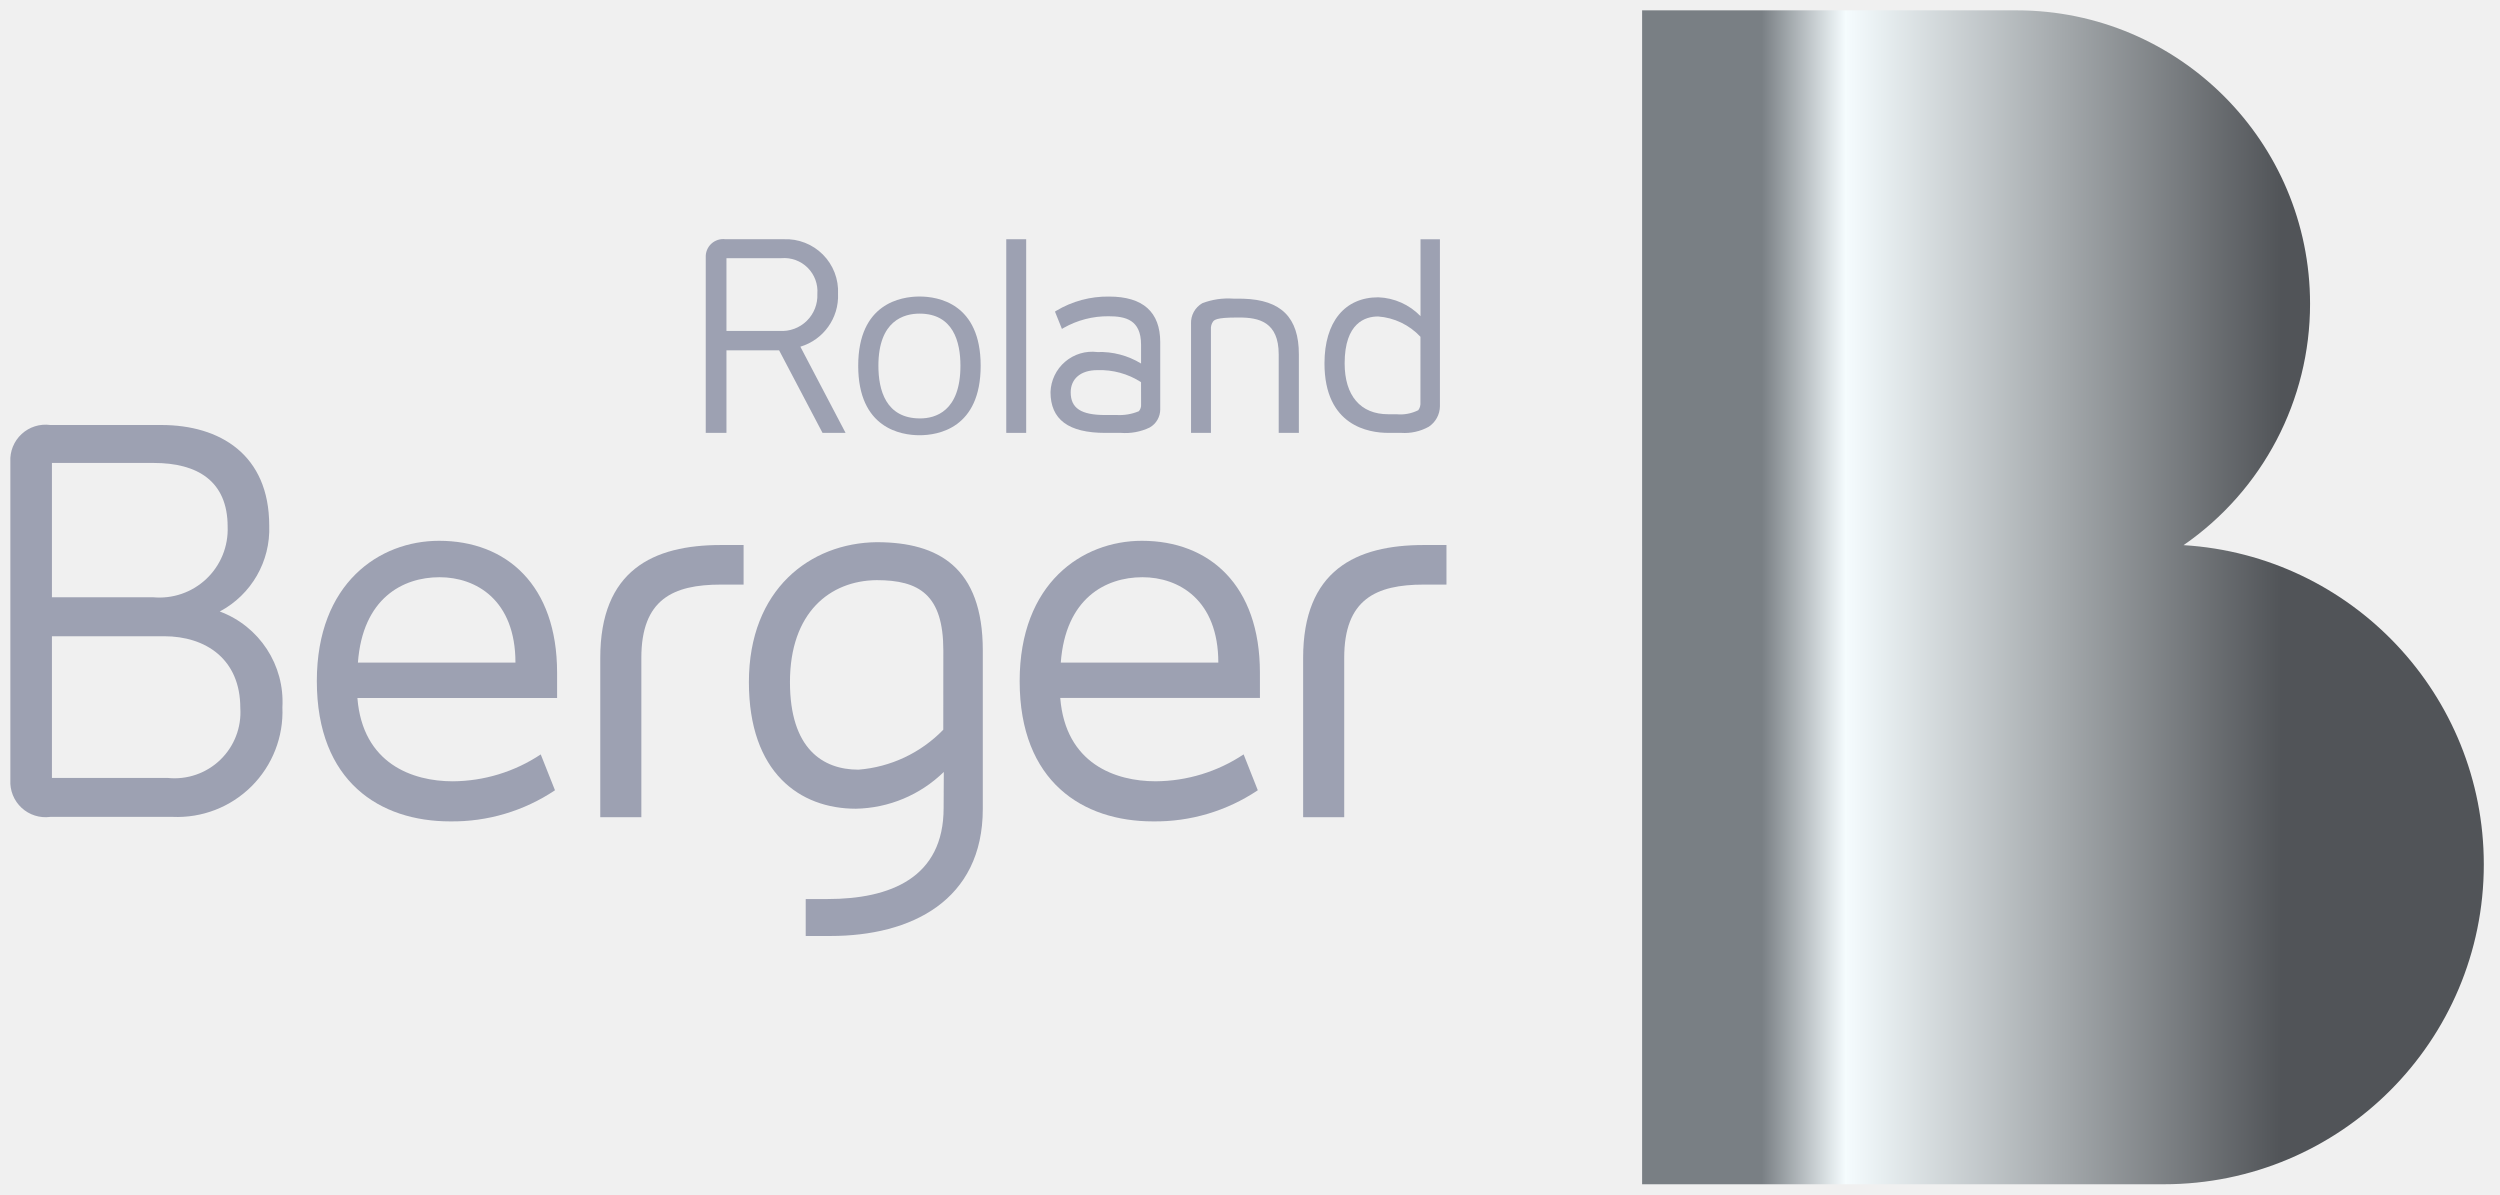
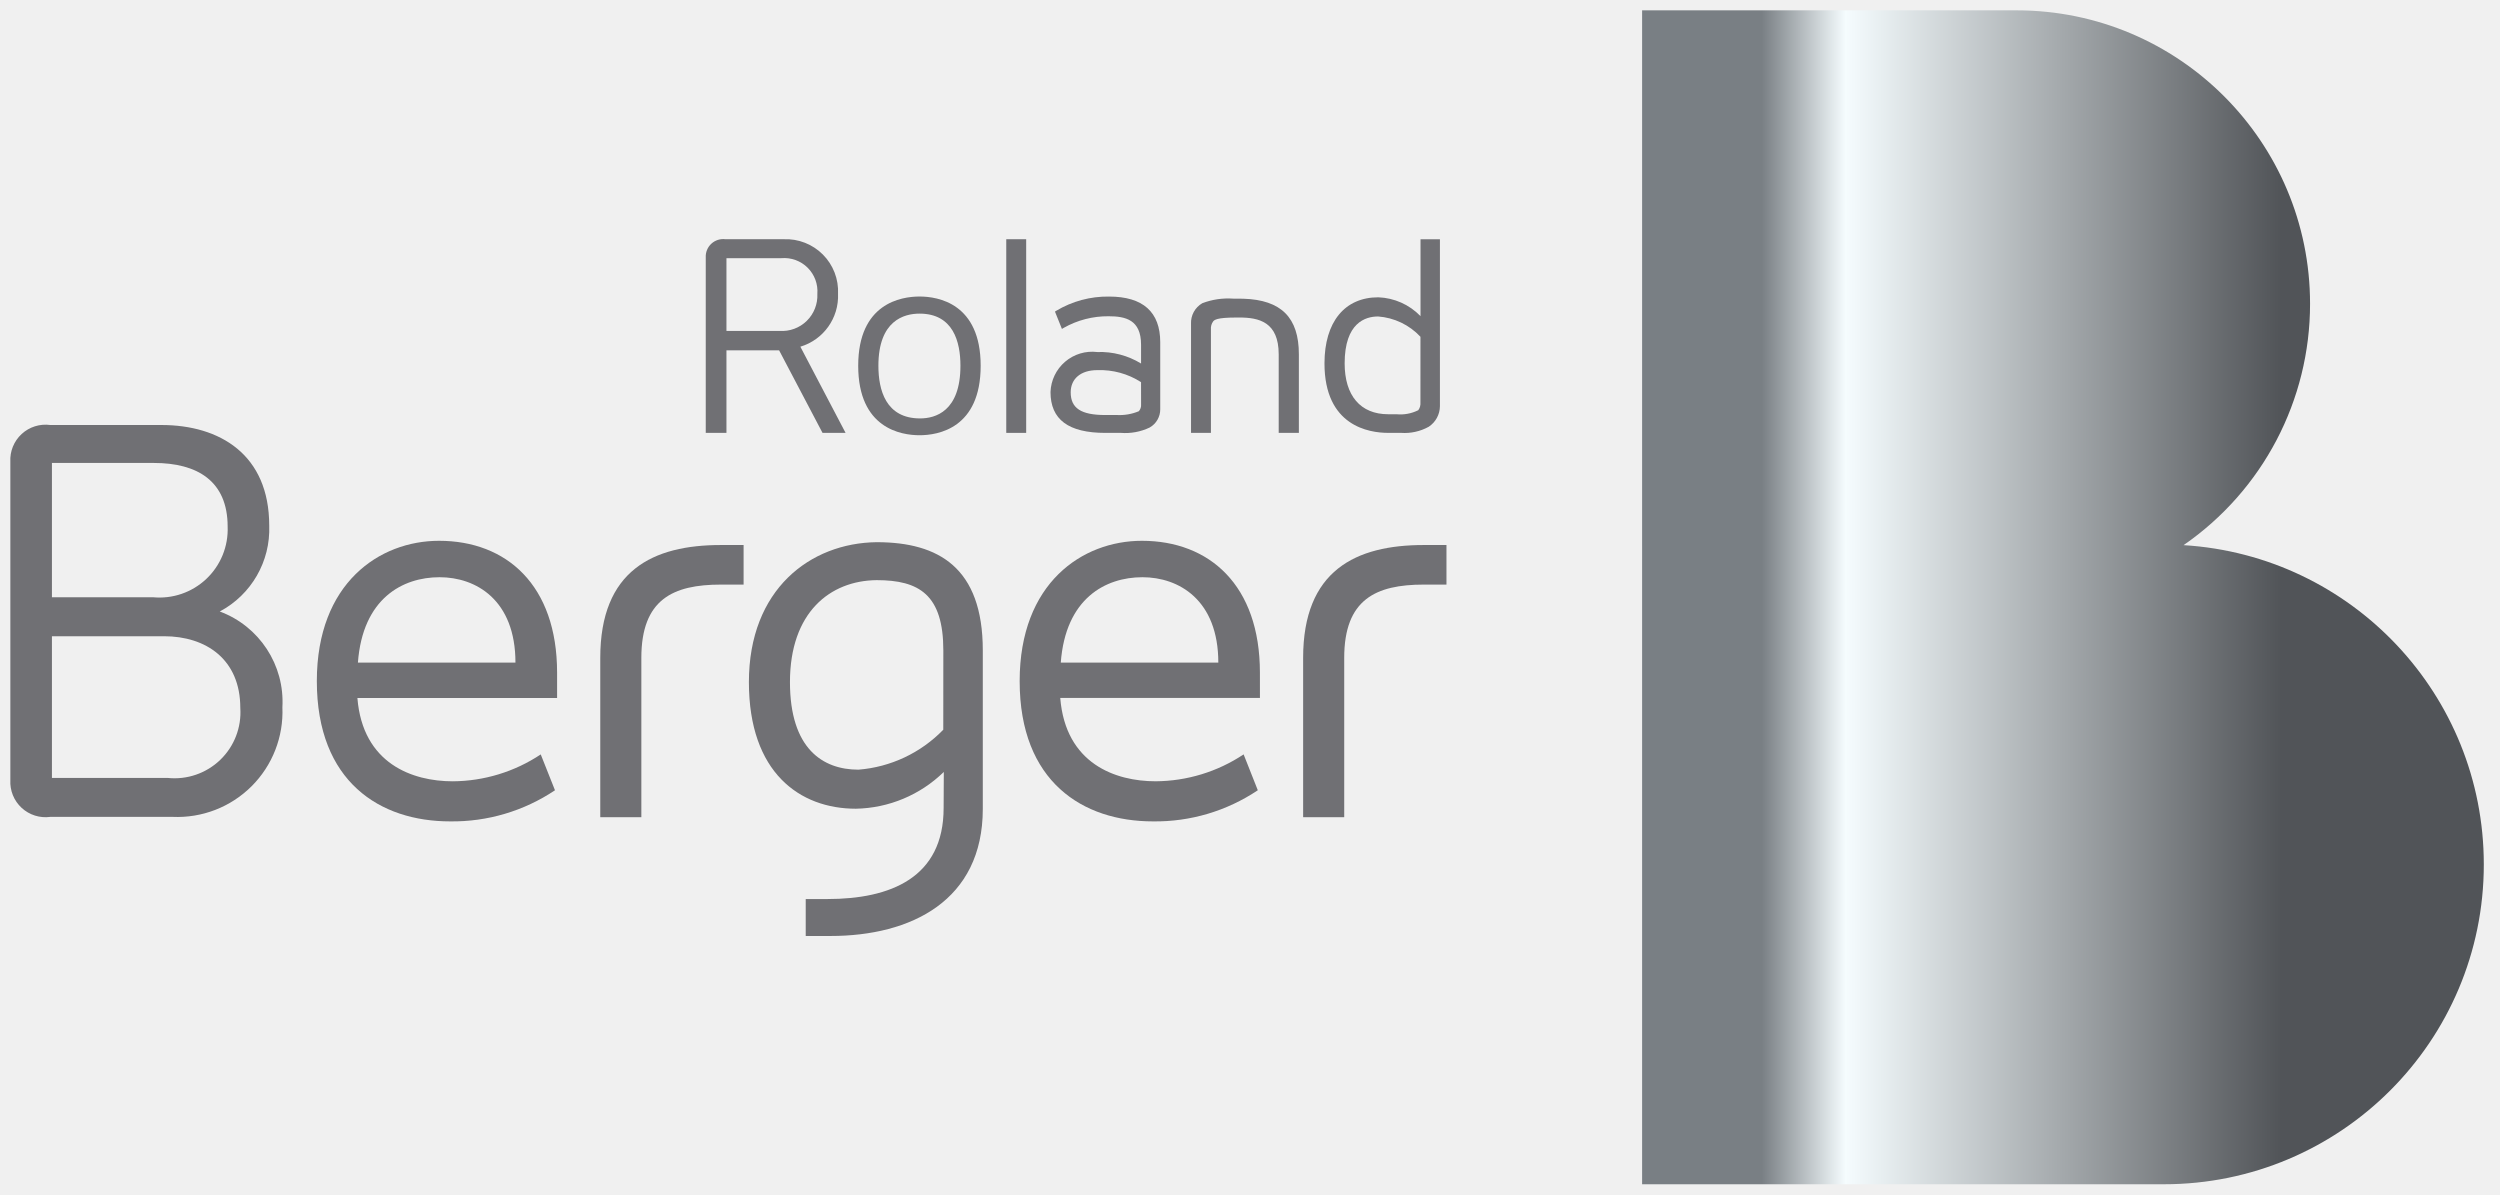
<svg xmlns="http://www.w3.org/2000/svg" width="120.734" height="57.706" viewBox="0 0 120.734 57.706">
  <defs>
-     <style>.cls-1{fill:none;}.cls-2{fill:#fff;}.cls-3{clip-path:url(#clip-path);}.cls-4{clip-path:url(#clip-path-2);}.cls-5{fill:url(#linear-gradient);}.cls-6{fill:#9da1b2;}</style>
+     <style>.cls-1{fill:none;}.cls-2{fill:#fff;}.cls-3{clip-path:url(#clip-path);}.cls-4{clip-path:url(#clip-path-2);}.cls-5{fill:url(#linear-gradient);}.cls-6{fill:#707074;}</style>
    <clipPath id="clip-path">
      <path class="cls-1" d="M79.303.5V57.192h25.2a15.448,15.448,0,0,0,15.449-15.448h0a15.447,15.447,0,0,0-14.5-15.417h0a14.156,14.156,0,0,0,6.109-11.653h0A14.172,14.172,0,0,0,97.395.5H79.303Z" />
    </clipPath>
    <clipPath id="clip-path-2">
      <rect class="cls-1" x="79.304" y="0.499" width="40.649" height="56.693" />
    </clipPath>
    <linearGradient id="linear-gradient" x1="-598.895" y1="422.709" x2="-597.895" y2="422.709" gradientTransform="translate(24423.667 -17153.758) scale(40.6488)" gradientUnits="userSpaceOnUse">
      <stop offset="0" stop-color="#797f84" />
      <stop offset="0.14" stop-color="#797f84" />
      <stop offset="0.24" stop-color="#f5fcfe" />
      <stop offset="0.759" stop-color="#515458" />
      <stop offset="1" stop-color="#515458" />
    </linearGradient>
  </defs>
  <g id="g15727">
    <g id="g13142">
      <path id="path13144" class="cls-2" d="M79.324,57.135V26.326l26.092.057a15.391,15.391,0,0,1-.948,30.752Z" />
    </g>
    <g id="g13188">
      <path id="path13190" class="cls-2" d="M79.324.556H97.357a14.114,14.114,0,0,1,8.04,25.713l-26.073.739Z" />
    </g>
    <g id="g13192">
      <g class="cls-3">
        <g id="g13194">
          <g id="g13200">
            <g id="g13202">
              <g class="cls-4">
                <g id="g13204">
                  <path id="path13222" class="cls-5" d="M79.303.5V57.192h25.2a15.448,15.448,0,0,0,15.449-15.448h0a15.447,15.447,0,0,0-14.5-15.417h0a14.156,14.156,0,0,0,6.109-11.653h0A14.172,14.172,0,0,0,97.395.5H79.303Z" />
                </g>
              </g>
            </g>
          </g>
        </g>
      </g>
    </g>
    <g id="g15680">
      <path id="path13348" class="cls-6" d="M48.596,20.905h.962v-9.352h-.962Z" />
      <path id="path13360" class="cls-6" d="M44.409,21.019c-.891,0-2.963-.327-2.963-3.356,0-3.016,2.072-3.343,2.963-3.343.887,0,2.951.327,2.951,3.343,0,3.029-2.064,3.356-2.951,3.356m0-5.873c-.743,0-1.988.327-1.988,2.517,0,1.16.349,2.544,2.013,2.544.728,0,1.949-.331,1.949-2.544,0-1.148-.343-2.517-1.975-2.517" />
      <path id="path13364" class="cls-6" d="M39.723,20.906l-2.097-3.987H35.083v3.987h-1V12.432a.844.844,0,0,1,.953-.879h2.813a2.521,2.521,0,0,1,2.623,2.639,2.555,2.555,0,0,1-1.82,2.551l2.184,4.163Zm-2.075-4.925a1.711,1.711,0,0,0,1.825-1.788,1.606,1.606,0,0,0-1.737-1.725H35.083v3.513Z" />
      <path id="path13368" class="cls-6" d="M61.753,20.906v-3.796c0-1.564-.96-1.776-1.9-1.776l-.169.001c-.928,0-1.035.119-1.092.181a.572.572,0,0,0-.112.393v4.996h-.961V15.639a1.094,1.094,0,0,1,.544-.996,3.496,3.496,0,0,1,1.492-.221l.489.004c1.829.056,2.683.909,2.683,2.683v3.796Z" />
      <path id="path13372" class="cls-6" d="M53.381,20.906c-1.783,0-2.648-.645-2.648-1.972a2.015,2.015,0,0,1,2.259-1.933,3.785,3.785,0,0,1,2.111.553l.003.003V16.646c0-1.208-.756-1.373-1.573-1.373a4.316,4.316,0,0,0-2.164.561l-.085.051-.336-.837.059-.038a4.829,4.829,0,0,1,2.552-.688c1.64,0,2.473.744,2.473,2.209v3.228a1.005,1.005,0,0,1-.509.887,2.73,2.73,0,0,1-1.399.259Zm-.389-3.031c-.792,0-1.284.411-1.284,1.072,0,.768.5,1.096,1.673,1.096,0,0,.357-.001.549-.001a2.414,2.414,0,0,0,1.069-.183.441.441,0,0,0,.108-.331L55.105,18.455l-.001-.001a3.664,3.664,0,0,0-2.112-.579" />
      <path id="path13376" class="cls-6" d="M67.04,20.905c-.925,0-3.076-.327-3.076-3.356,0-1.997.972-3.191,2.599-3.191a2.984,2.984,0,0,1,2.032.903l.007.008V11.556h.937v8.06a1.201,1.201,0,0,1-.539.993,2.406,2.406,0,0,1-1.336.296Zm-.491-5.621c-.601,0-1.611.295-1.611,2.265,0,1.561.767,2.456,2.101,2.456h.395a1.943,1.943,0,0,0,1.06-.195.545.545,0,0,0,.104-.363l.001-3.183a3.115,3.115,0,0,0-2.051-.981" />
      <path id="path13380" class="cls-6" d="M69.855,26.321H68.76c-3.283,0-5.827,1.223-5.827,5.451v7.692h1.984v-7.692c0-2.827,1.527-3.54,3.843-3.54h1.095Z" />
      <path id="path13384" class="cls-6" d="M60.846,32.485c0-4.228-2.443-6.368-5.699-6.368-2.876,0-5.904,2.037-5.904,6.776,0,4.864,3.053,6.775,6.437,6.775A8.876,8.876,0,0,0,60.744,38.164l-.685-1.732a7.756,7.756,0,0,1-4.249,1.299c-1.935,0-4.351-.84-4.607-4.024h9.644Zm-9.617-.484c.229-3.107,2.163-4.125,3.944-4.125,1.755,0,3.664,1.093,3.664,4.125Z" />
      <path id="path13388" class="cls-6" d="M35.911,26.321H34.816c-3.283,0-5.827,1.223-5.827,5.451v7.692h1.984v-7.692c0-2.827,1.527-3.54,3.843-3.54H35.911Z" />
      <path id="path13392" class="cls-6" d="M26.904,32.485c0-4.228-2.444-6.368-5.7-6.368-2.875,0-5.903,2.037-5.903,6.776,0,4.864,3.052,6.775,6.436,6.775a8.89,8.89,0,0,0,5.065-1.503l-.688-1.732a7.756,7.756,0,0,1-4.249,1.299c-1.933,0-4.351-.84-4.605-4.024h9.644Zm-9.619-.484c.229-3.107,2.163-4.125,3.944-4.125,1.756,0,3.664,1.093,3.664,4.125Z" />
      <path id="path13396" class="cls-6" d="M10.613,29.531a4.502,4.502,0,0,0,2.389-4.147c0-3.435-2.389-4.859-5.209-4.859H2.431A1.702,1.702,0,0,0,.5,22.307v15.363a1.702,1.702,0,0,0,1.931,1.78h5.896a5.082,5.082,0,0,0,5.311-5.291,4.655,4.655,0,0,0-3.024-4.628M2.508,22.358H7.437c2.084,0,3.557.865,3.557,3.077a3.296,3.296,0,0,1-3.609,3.408H2.508ZM8.097,37.568H2.508V30.726H7.92c2.033,0,3.685,1.119,3.685,3.46a3.184,3.184,0,0,1-3.508,3.383" />
      <path id="path13400" class="cls-6" d="M42.381,26.184h-.049c-3.196.04-6.165,2.269-6.165,6.759,0,4.381,2.468,6.113,5.164,6.113a6.239,6.239,0,0,0,4.249-1.777l-.009,1.744c0,3.361-2.561,4.395-5.613,4.395H38.911v1.784h1.197c3.893,0,7.355-1.707,7.355-6.139V31.416c0-4.028-2.161-5.219-5.083-5.232M45.554,35.241a6.41,6.41,0,0,1-4.096,1.929c-1.731,0-3.308-1.019-3.308-4.228,0-3.36,1.928-4.903,4.192-4.925,2.045.003,3.215.699,3.215,3.399Z" />
    </g>
  </g>
</svg>
